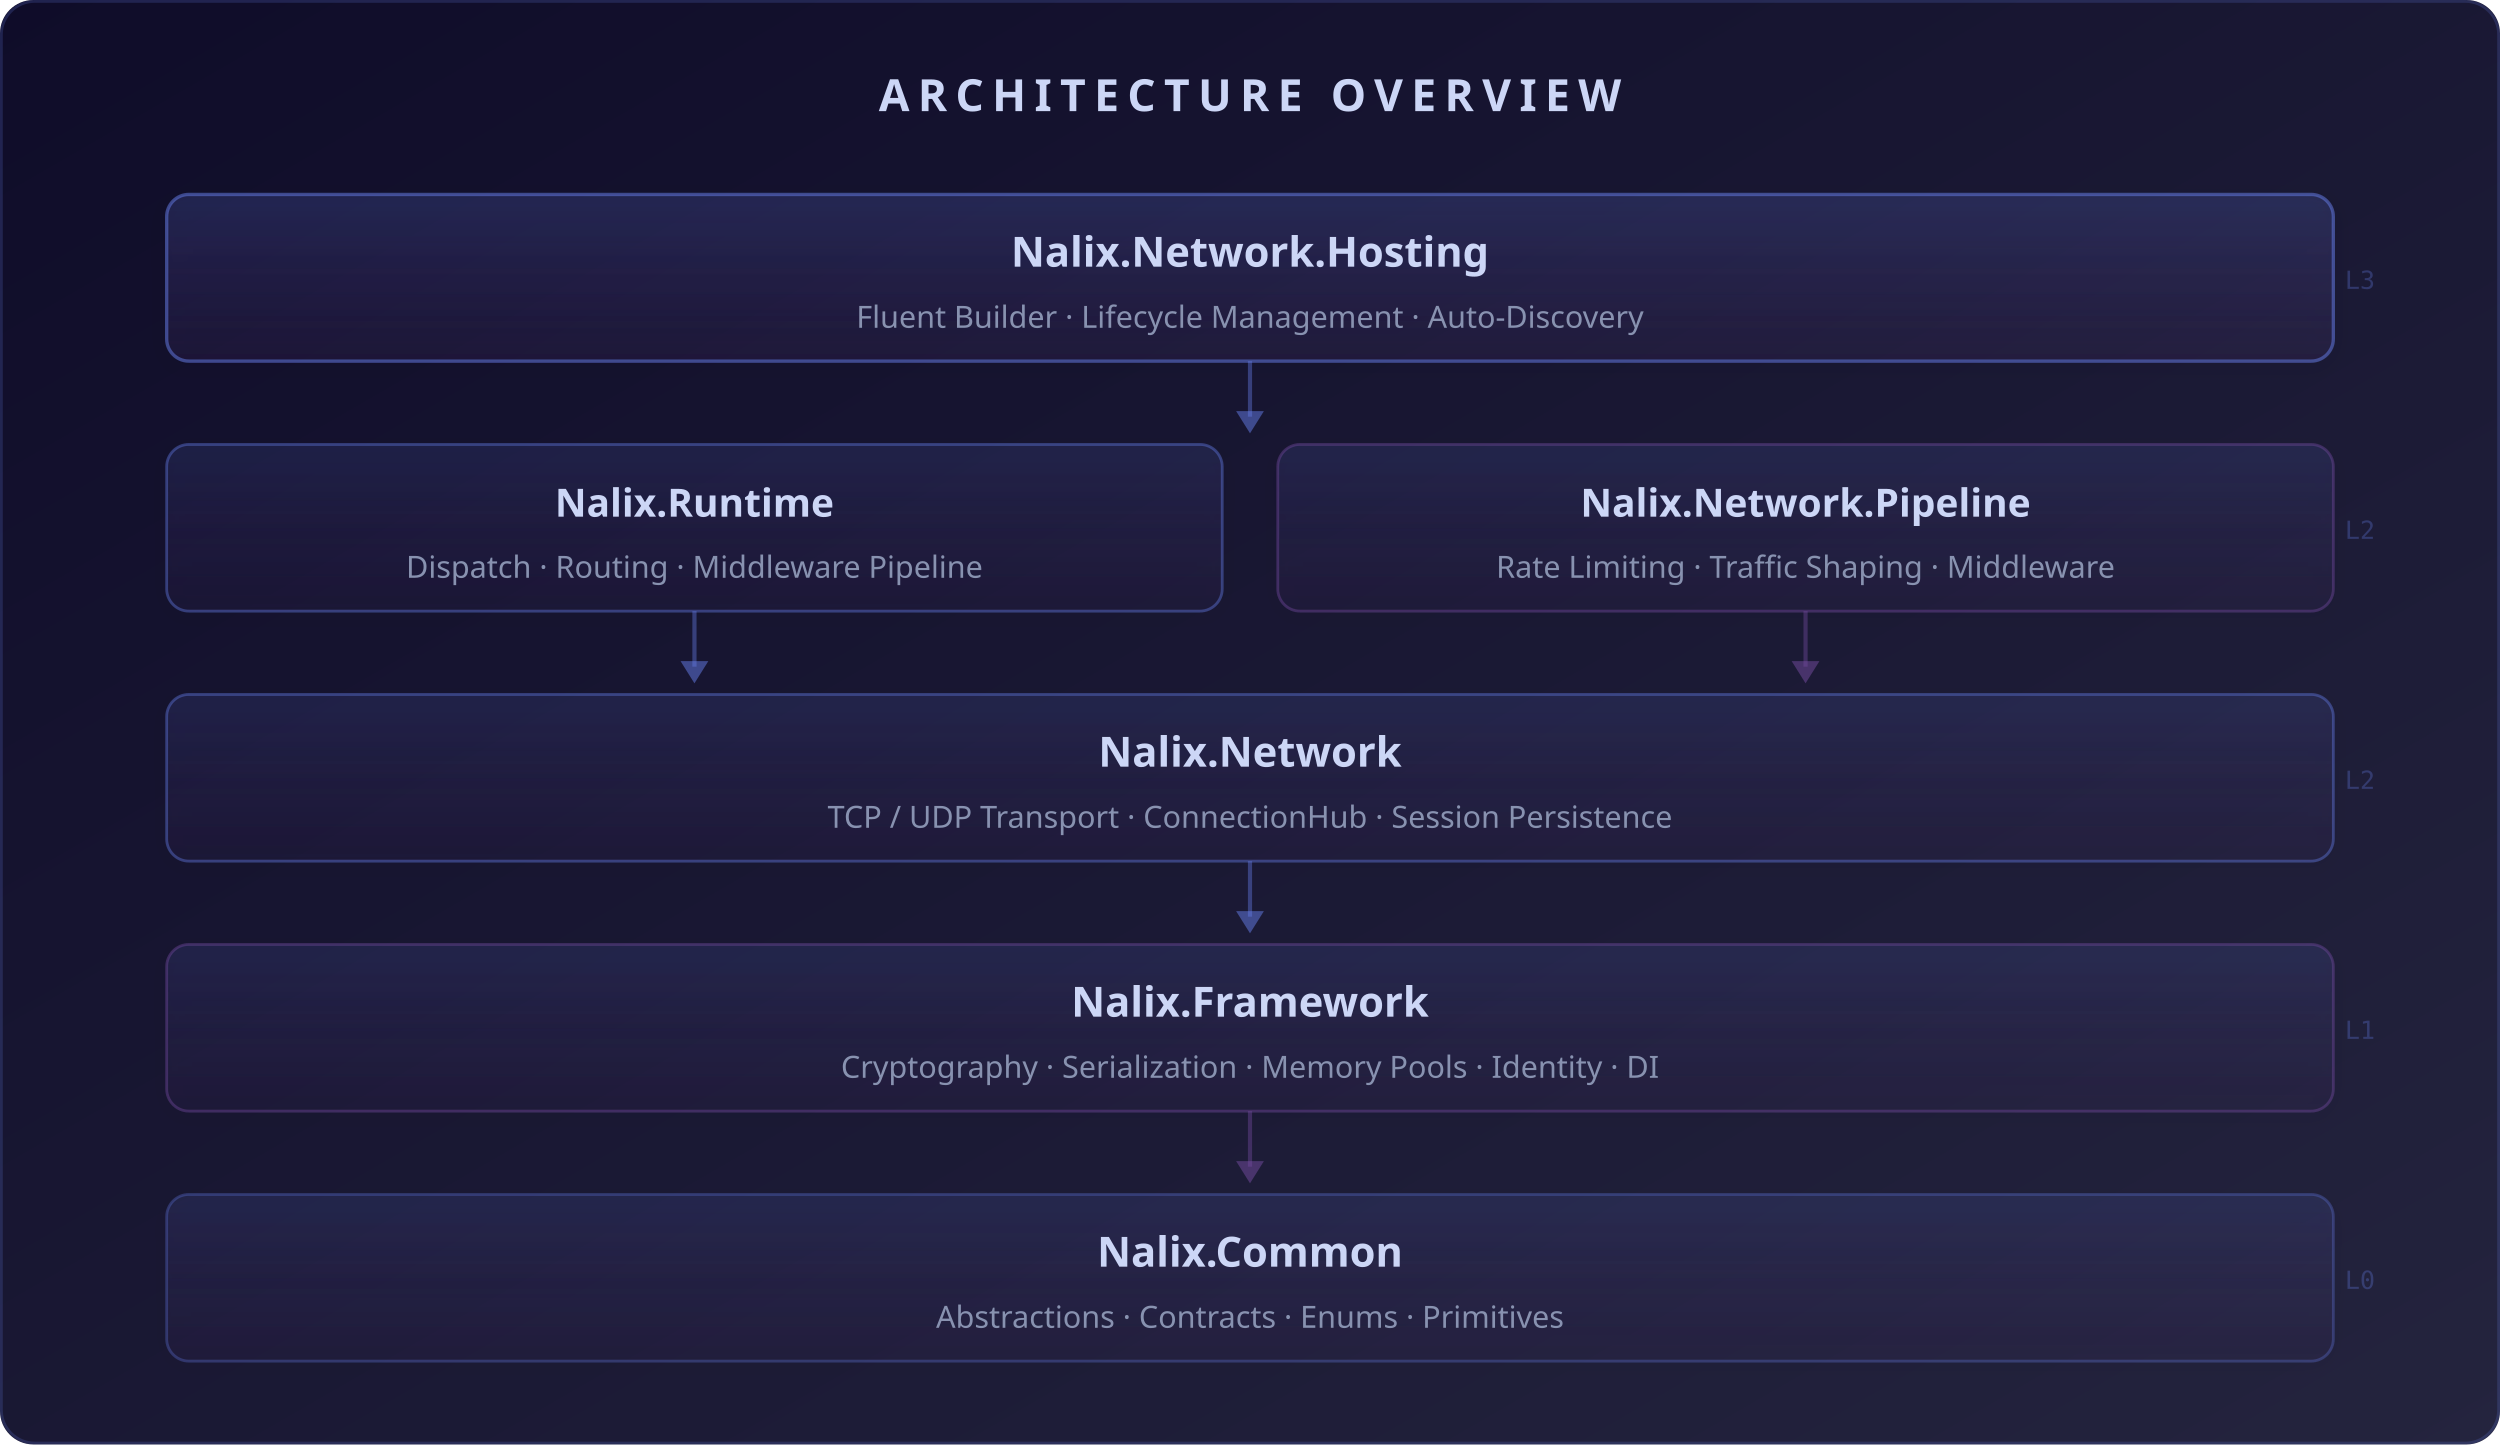
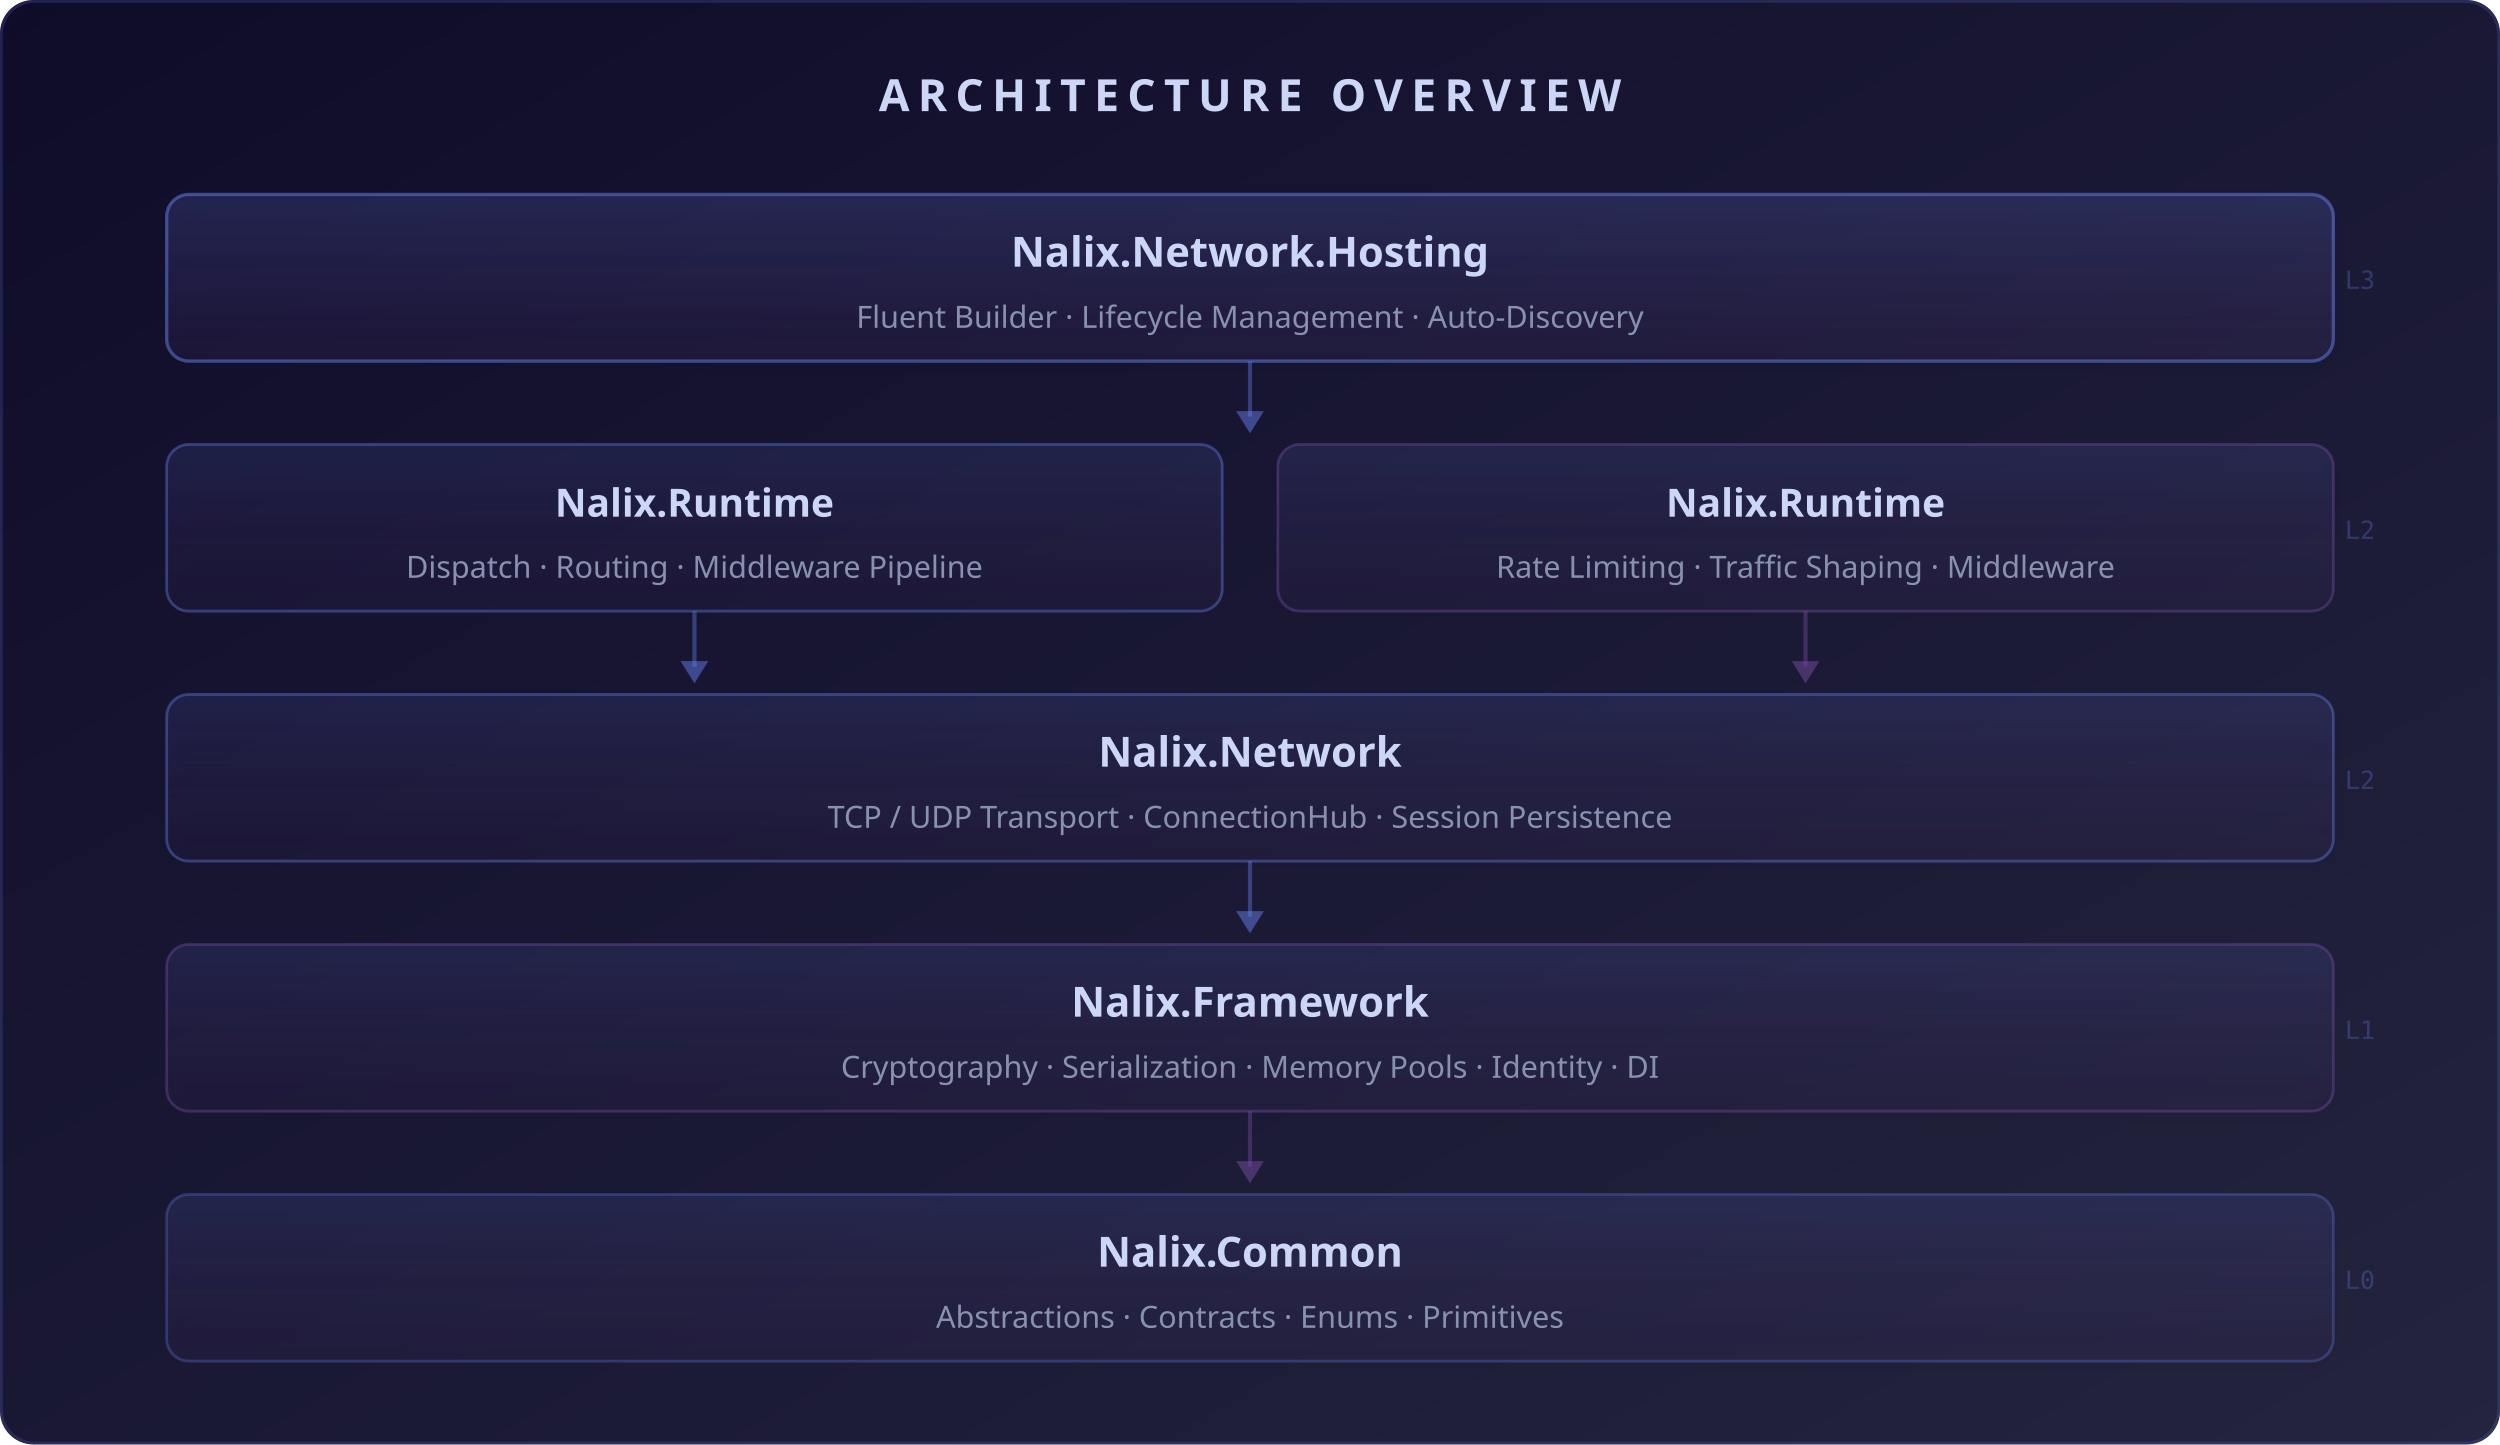
<svg xmlns="http://www.w3.org/2000/svg" viewBox="0 0 900 520" fill="none">
  <defs>
    <linearGradient id="bg" x1="0%" y1="0%" x2="100%" y2="100%">
      <stop offset="0%" stop-color="#0f0c29" />
      <stop offset="100%" stop-color="#24243e" />
    </linearGradient>
    <linearGradient id="accent" x1="0%" y1="0%" x2="100%" y2="0%">
      <stop offset="0%" stop-color="#667eea" />
      <stop offset="100%" stop-color="#764ba2" />
    </linearGradient>
    <linearGradient id="boxFill" x1="0%" y1="0%" x2="0%" y2="100%">
      <stop offset="0%" stop-color="#667eea" stop-opacity="0.12" />
      <stop offset="100%" stop-color="#764ba2" stop-opacity="0.05" />
    </linearGradient>
    <linearGradient id="hostingFill" x1="0%" y1="0%" x2="0%" y2="100%">
      <stop offset="0%" stop-color="#667eea" stop-opacity="0.18" />
      <stop offset="100%" stop-color="#764ba2" stop-opacity="0.08" />
    </linearGradient>
    <filter id="glow">
      <feDropShadow dx="0" dy="0" stdDeviation="3" flood-color="#667eea" flood-opacity="0.3" />
    </filter>
    <filter id="boxShadow">
      <feDropShadow dx="0" dy="2" stdDeviation="4" flood-color="#000" flood-opacity="0.3" />
    </filter>
  </defs>
  <rect width="900" height="520" rx="12" fill="url(#bg)" />
  <rect x="0.5" y="0.5" width="899" height="519" rx="12" fill="none" stroke="#667eea" stroke-opacity="0.2" />
  <text x="450" y="40" text-anchor="middle" font-family="'Segoe UI', system-ui, sans-serif" font-weight="700" font-size="16" fill="#ccd6f6" letter-spacing="3">ARCHITECTURE OVERVIEW</text>
  <line x1="300" y1="50" x2="600" y2="50" stroke="url(#accent)" stroke-width="1" opacity="0.4" />
  <g filter="url(#boxShadow)">
    <rect x="60" y="70" width="780" height="60" rx="8" fill="url(#hostingFill)" stroke="#667eea" stroke-width="1.2" stroke-opacity="0.5" />
  </g>
  <text x="450" y="96" text-anchor="middle" font-family="'Segoe UI', system-ui, sans-serif" font-weight="700" font-size="15" fill="#ccd6f6">Nalix.Network.Hosting</text>
  <text x="450" y="118" text-anchor="middle" font-family="'Segoe UI', system-ui, sans-serif" font-weight="400" font-size="11" fill="#8892b0">Fluent Builder · Lifecycle Management · Auto-Discovery</text>
  <line x1="450" y1="130" x2="450" y2="150" stroke="#667eea" stroke-width="1.5" opacity="0.4" />
  <polygon points="445,148 455,148 450,156" fill="#667eea" opacity="0.5" />
  <g filter="url(#boxShadow)">
    <rect x="60" y="160" width="380" height="60" rx="8" fill="url(#boxFill)" stroke="#667eea" stroke-width="1" stroke-opacity="0.4" />
  </g>
  <text x="250" y="186" text-anchor="middle" font-family="'Segoe UI', system-ui, sans-serif" font-weight="700" font-size="14" fill="#ccd6f6">Nalix.Runtime</text>
  <text x="250" y="208" text-anchor="middle" font-family="'Segoe UI', system-ui, sans-serif" font-weight="400" font-size="11" fill="#8892b0">Dispatch · Routing · Middleware Pipeline</text>
  <g filter="url(#boxShadow)">
    <rect x="460" y="160" width="380" height="60" rx="8" fill="url(#boxFill)" stroke="#764ba2" stroke-width="1" stroke-opacity="0.4" />
  </g>
-   <text x="650" y="186" text-anchor="middle" font-family="'Segoe UI', system-ui, sans-serif" font-weight="700" font-size="14" fill="#ccd6f6">Nalix.Network.Pipeline</text>
+   <text x="650" y="186" text-anchor="middle" font-family="'Segoe UI', system-ui, sans-serif" font-weight="700" font-size="14" fill="#ccd6f6">Nalix.Runtime</text>
  <text x="650" y="208" text-anchor="middle" font-family="'Segoe UI', system-ui, sans-serif" font-weight="400" font-size="11" fill="#8892b0">Rate Limiting · Traffic Shaping · Middleware</text>
  <line x1="250" y1="220" x2="250" y2="240" stroke="#667eea" stroke-width="1.5" opacity="0.4" />
  <polygon points="245,238 255,238 250,246" fill="#667eea" opacity="0.5" />
  <line x1="650" y1="220" x2="650" y2="240" stroke="#764ba2" stroke-width="1.5" opacity="0.4" />
  <polygon points="645,238 655,238 650,246" fill="#764ba2" opacity="0.5" />
  <g filter="url(#boxShadow)">
    <rect x="60" y="250" width="780" height="60" rx="8" fill="url(#boxFill)" stroke="#667eea" stroke-width="1" stroke-opacity="0.4" />
  </g>
  <text x="450" y="276" text-anchor="middle" font-family="'Segoe UI', system-ui, sans-serif" font-weight="700" font-size="15" fill="#ccd6f6">Nalix.Network</text>
  <text x="450" y="298" text-anchor="middle" font-family="'Segoe UI', system-ui, sans-serif" font-weight="400" font-size="11" fill="#8892b0">TCP / UDP Transport · ConnectionHub · Session Persistence</text>
  <line x1="450" y1="310" x2="450" y2="330" stroke="#667eea" stroke-width="1.5" opacity="0.4" />
  <polygon points="445,328 455,328 450,336" fill="#667eea" opacity="0.5" />
  <g filter="url(#boxShadow)">
    <rect x="60" y="340" width="780" height="60" rx="8" fill="url(#boxFill)" stroke="#764ba2" stroke-width="1" stroke-opacity="0.4" />
  </g>
  <text x="450" y="366" text-anchor="middle" font-family="'Segoe UI', system-ui, sans-serif" font-weight="700" font-size="15" fill="#ccd6f6">Nalix.Framework</text>
  <text x="450" y="388" text-anchor="middle" font-family="'Segoe UI', system-ui, sans-serif" font-weight="400" font-size="11" fill="#8892b0">Cryptography · Serialization · Memory Pools · Identity · DI</text>
  <line x1="450" y1="400" x2="450" y2="420" stroke="#764ba2" stroke-width="1.5" opacity="0.4" />
  <polygon points="445,418 455,418 450,426" fill="#764ba2" opacity="0.5" />
  <g filter="url(#boxShadow)">
    <rect x="60" y="430" width="780" height="60" rx="8" fill="url(#boxFill)" stroke="#667eea" stroke-width="1" stroke-opacity="0.3" />
  </g>
  <text x="450" y="456" text-anchor="middle" font-family="'Segoe UI', system-ui, sans-serif" font-weight="700" font-size="15" fill="#ccd6f6">Nalix.Common</text>
  <text x="450" y="478" text-anchor="middle" font-family="'Segoe UI', system-ui, sans-serif" font-weight="400" font-size="11" fill="#8892b0">Abstractions · Contracts · Enums · Primitives</text>
  <g opacity="0.3" font-family="monospace" font-size="9" fill="#667eea">
    <text x="855" y="104" text-anchor="end">L3</text>
    <text x="855" y="194" text-anchor="end">L2</text>
    <text x="855" y="284" text-anchor="end">L2</text>
    <text x="855" y="374" text-anchor="end">L1</text>
    <text x="855" y="464" text-anchor="end">L0</text>
  </g>
</svg>
